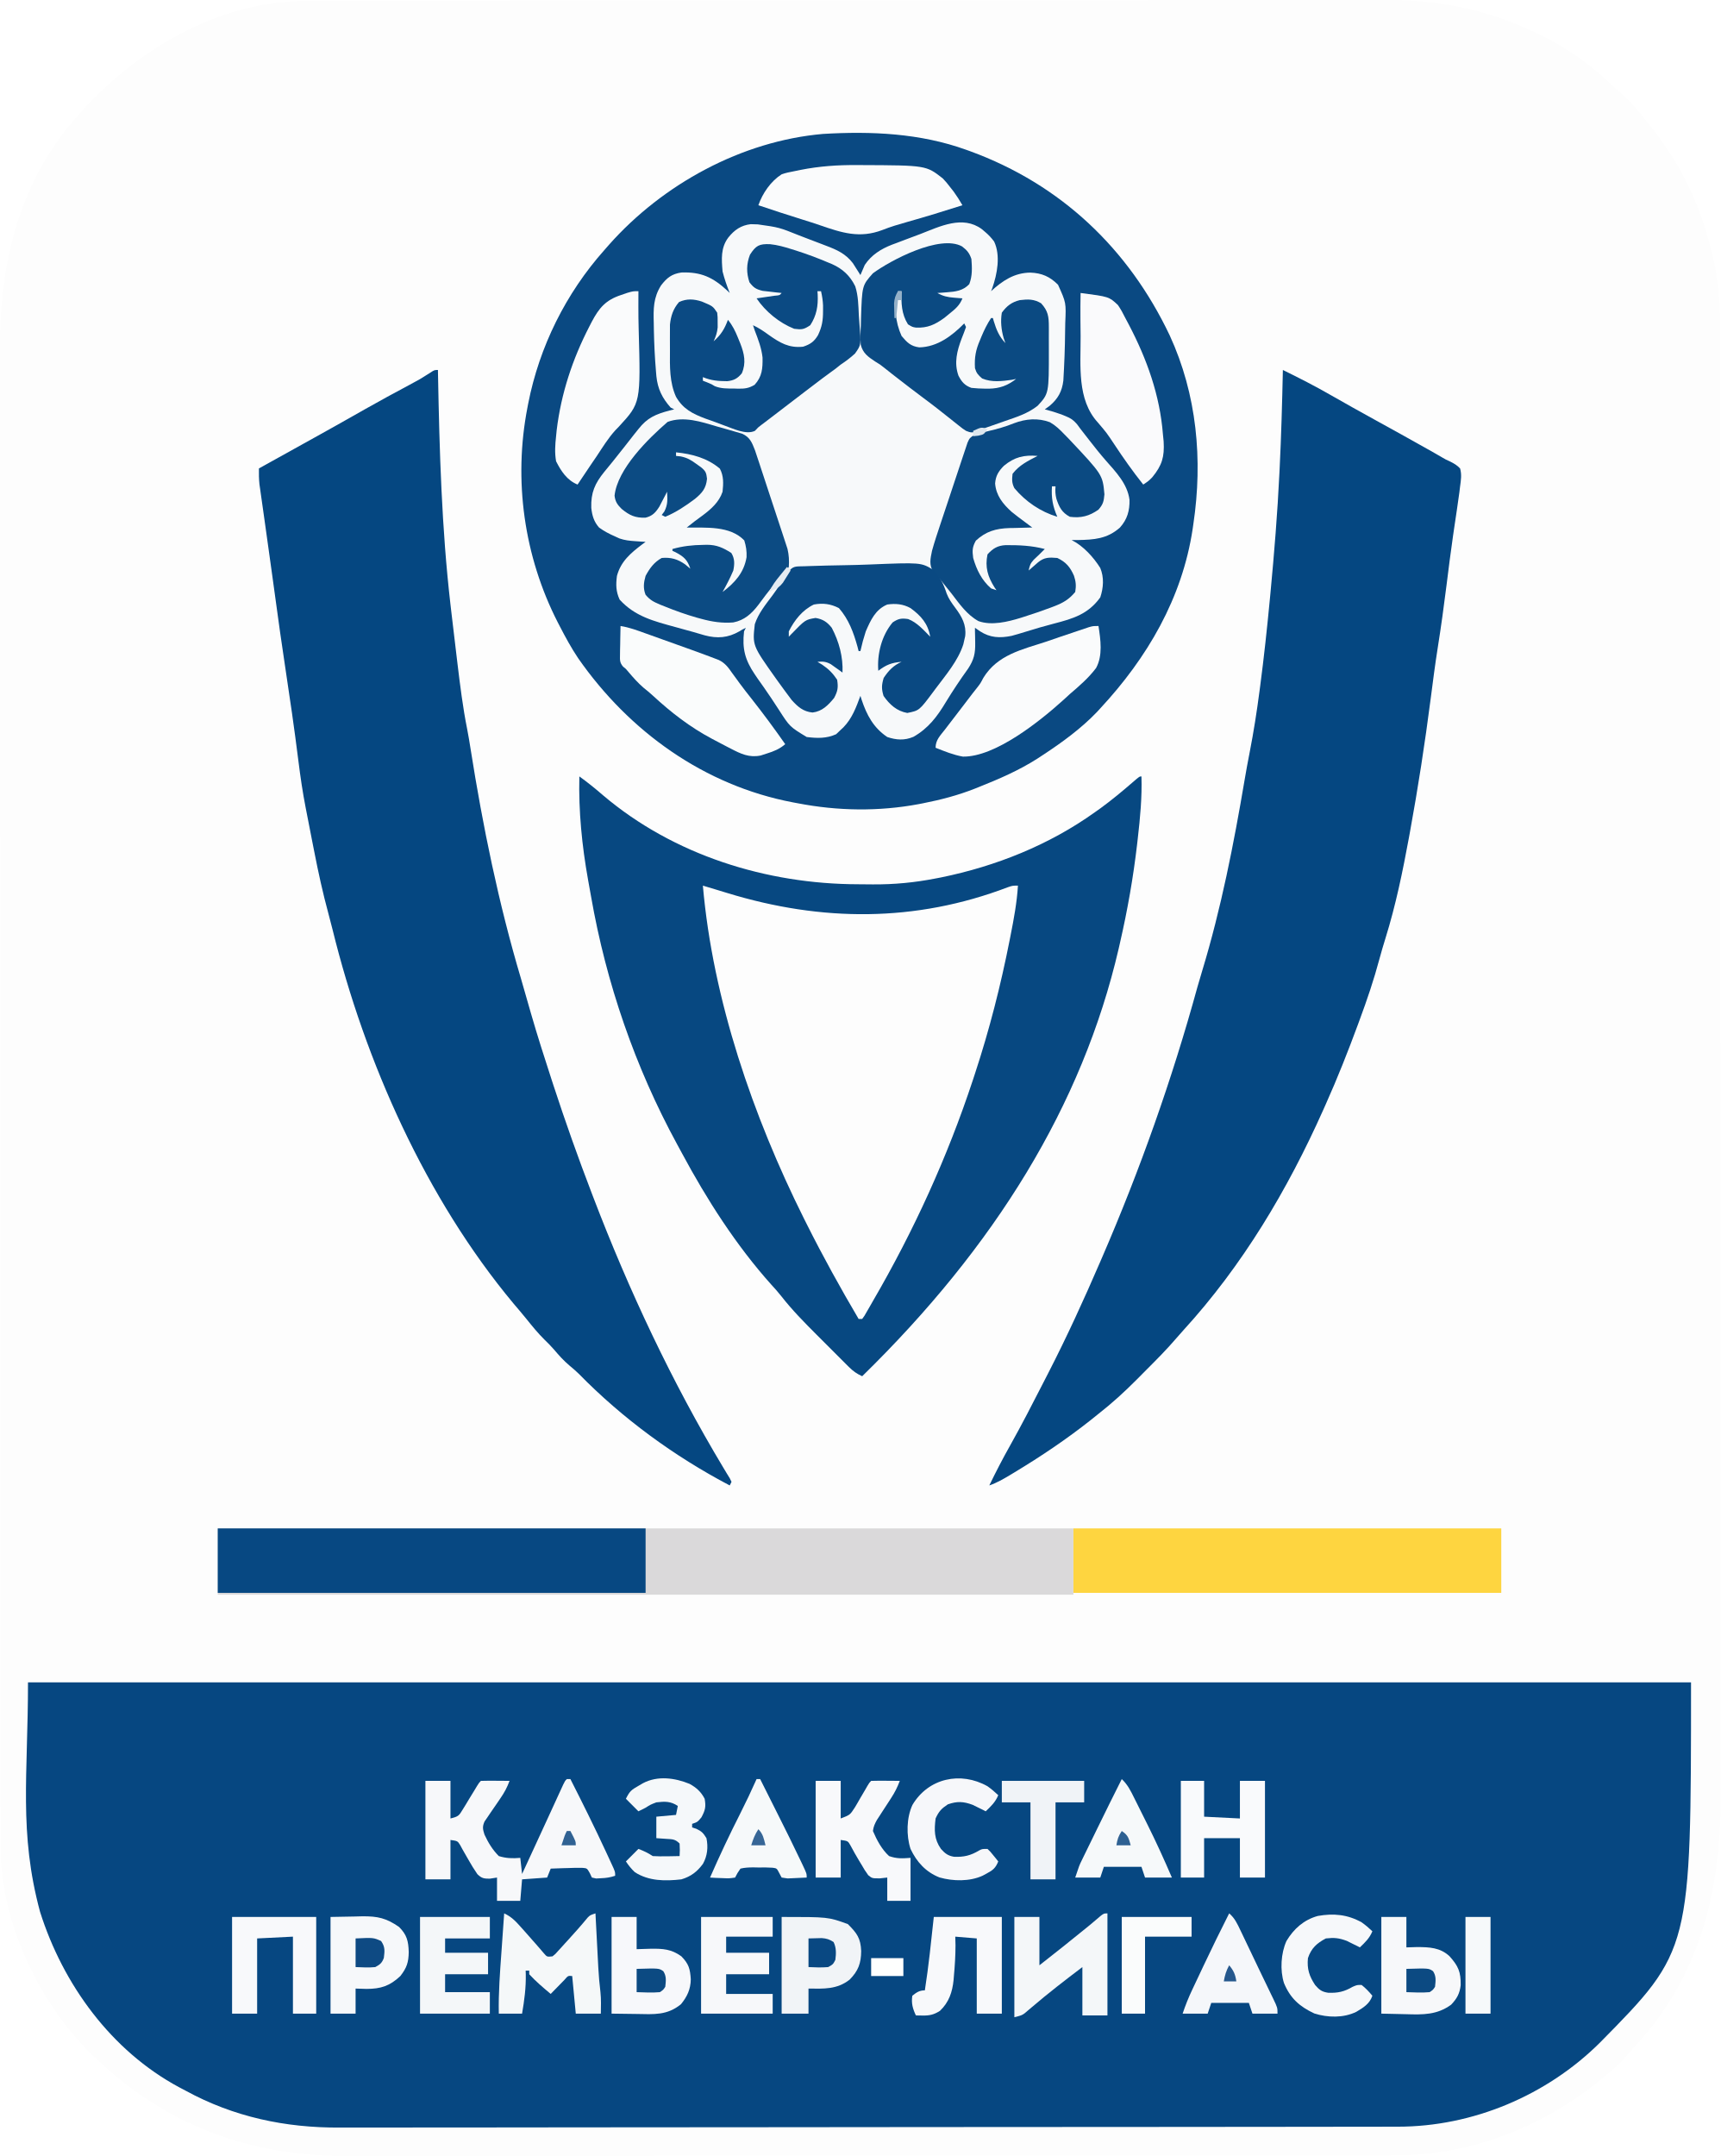
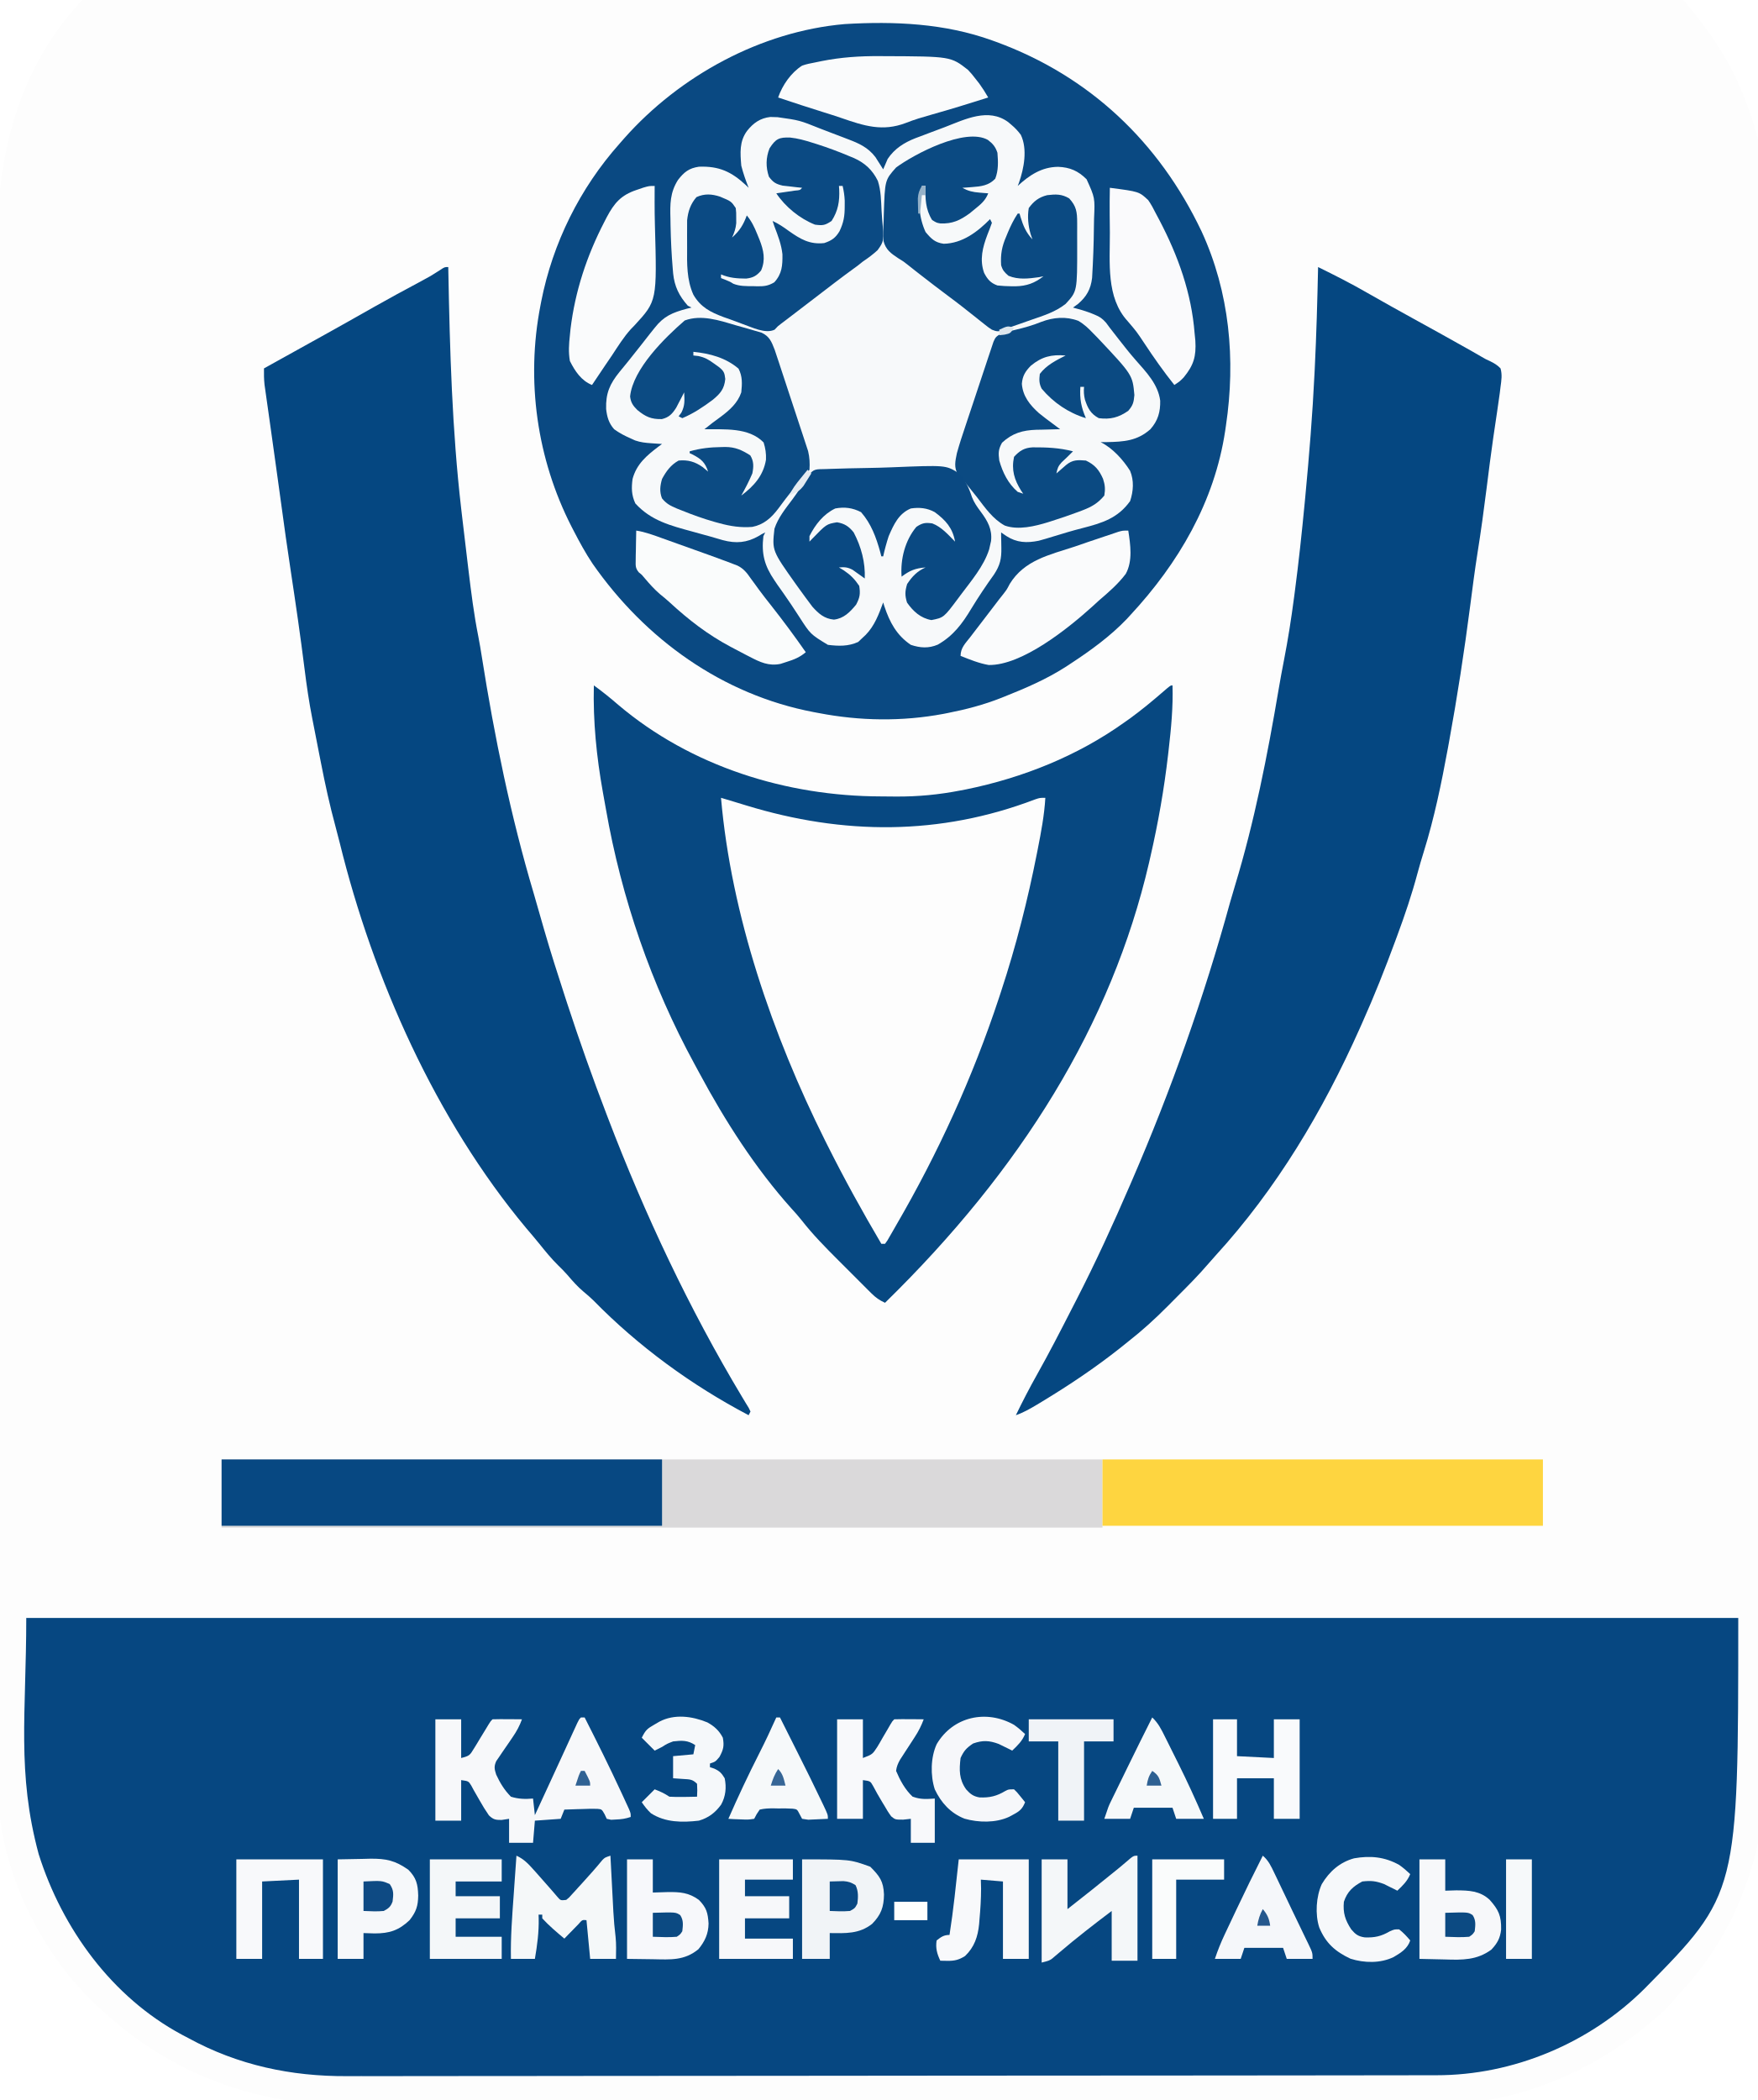
- <svg xmlns="http://www.w3.org/2000/svg" viewBox="-0.64 -0.63 961.16 1204.14">
+ <svg xmlns="http://www.w3.org/2000/svg" viewBox="0.753 61.106 953.669 1139.465">
  <path fill="#FDFDFD" d="m170.755-.137 3.266-.008c3.625-.008 7.25-.008 10.874-.009l7.859-.013q9.68-.016 19.361-.02 11.596-.01 23.194-.027c19.577-.027 39.155-.042 58.733-.056l15.917-.011a253691 253691 0 0 1 121.779-.07h2.874c30.723-.012 61.445-.043 92.168-.085a79654 79654 0 0 1 108.229-.077h2.665c14.12-.004 28.24-.025 42.36-.051q21.32-.04 42.641-.023 12.644.01 25.286-.03 8.475-.025 16.95 0 4.81.014 9.62-.013C803.953-.794 831.538 5.185 858 18l1.976.949c14.567 7.09 27.728 16.369 39.41 27.578 1.884 1.782 3.751 3.44 5.75 5.078C908.9 54.752 911.878 58.23 915 62l1.338 1.604C923.589 72.33 930.228 81.225 936 91l1.03 1.731c8.538 14.565 14.201 30.319 18.345 46.644l.723 2.84c3.13 13.015 4.202 25.782 4.16 39.135q.003 2.238.01 4.477c.01 4.073.006 8.147.001 12.22-.003 4.442.005 8.885.012 13.327q.014 11.665.011 23.33c-.003 11.565.006 23.13.016 34.696.02 21.86.025 43.72.026 65.58a157166 157166 0 0 0 .017 65.245l.001 3.664q.02 51.005.02 102.01v3.884l-.001 19.486v11.735q-.002 60.866.04 121.733a191430 191430 0 0 1 .046 151.424v3.63c0 19.257.013 38.512.03 57.768q.026 29.046.006 58.091-.012 17.24.016 34.479.018 11.535-.005 23.072c-.008 4.373-.01 8.745.007 13.118.178 51.147-11.917 99.31-47.562 137.58-1.744 1.88-3.384 3.807-5.012 5.789-3.308 3.863-7.023 7.075-10.937 10.312l-1.567 1.317c-32.383 27.147-73.571 43.883-116.15 43.817l-3.18.007q-5.274.009-10.548.006l-7.64.011q-9.398.014-18.794.016-11.26.006-22.52.02-27.218.03-54.436.04l-25.774.015a248598 248598 0 0 1-93.838.042h-2.776l-13.92.004h-2.79q-44.745.014-89.489.065a96215 96215 0 0 1-105.109.058h-2.59q-20.562.006-41.125.04-20.701.03-41.404.016-12.273-.01-24.545.022c-6.137.015-12.273.01-18.41-.005q-3.694-.003-7.387.014C139.637 1203.748 92.904 1186.684 54 1150l-2.375-2.21c-28.899-27.765-49.716-70.195-51.81-110.342-.074-3.902-.086-7.8-.075-11.703l-.012-4.519c-.01-4.122-.008-8.244-.004-12.366.003-4.491-.006-8.982-.014-13.474q-.017-11.799-.016-23.599c.001-11.698-.01-23.396-.022-35.095-.025-23.33-.034-46.66-.039-69.99v-3.66l-.001-3.667q-.006-20.132-.016-40.264-.032-60.826-.04-121.654v-3.93l-.002-27.629v-3.96q-.006-61.57-.061-123.141a157813 157813 0 0 1-.065-153.168v-3.674c-.002-19.477-.019-38.953-.042-58.43q-.034-29.385-.013-58.77.015-17.44-.023-34.878a5517 5517 0 0 1 .004-23.346c.01-4.423.011-8.846-.01-13.27C-.84 146.836 9.918 101.88 41 66l2.105-2.437c31.939-36.179 78.23-63.76 127.65-63.7" data-source="https://football-logos.cc" />
  <path fill="#064781" d="M15 939h929c0 149.595 0 149.595-50.875 201.188-29.692 29.52-71.128 47-113.044 46.949l-3.209.008c-3.542.008-7.085.008-10.627.009l-7.704.013q-9.471.016-18.943.02-11.35.01-22.7.027c-19.156.027-38.313.042-57.47.056l-15.577.011a243253 243253 0 0 1-119.206.07h-2.812q-45.098.02-90.195.085a76311 76311 0 0 1-105.947.077h-2.61c-13.817.004-27.634.025-41.451.051q-20.865.04-41.73.023a5997 5997 0 0 0-24.74.03c-6.184.02-12.368.012-18.552-.005q-3.723-.004-7.446.018c-30.483.174-59.337-5.957-86.162-20.63l-3.605-1.898c-37.922-20.363-64.86-57.474-77.645-97.915C9.777 1022.834 15 990.598 15 939" />
  <path fill="#F7F9FA" d="m539 83 2.348.843c50.593 18.532 88.382 54.326 111.406 102.79C668.002 219.67 671.34 256.23 666 292l-.408 2.843C659.772 333.447 640.252 366.757 614 395l-1.852 2.016C603.346 406.23 592.634 414.036 582 421c-1.06.696-2.12 1.392-3.21 2.11-10.364 6.602-21.394 11.358-32.79 15.89l-2.029.813c-9.425 3.726-19.046 6.24-28.971 8.187l-2.354.462c-22.378 4.195-45.323 3.857-67.646-.462l-2.708-.504c-49.54-9.424-91.425-39.558-119.966-80.518-3.859-5.757-7.149-11.825-10.326-17.978l-1.05-2.022C292.086 310.164 286.094 267.604 294 227l.422-2.218C300.664 192.98 315.445 163.201 337 139l2.57-2.934c30.041-33.844 74.088-57.95 119.574-61.896 26.963-1.604 54.232-.4 79.856 8.83" />
  <path fill="#074881" d="M323 433c4.602 3.33 8.965 6.832 13.25 10.563 39.522 33.478 91.328 49.569 142.48 49.677 2.736.01 5.472.041 8.207.072 11.967.072 23.322-1.018 35.063-3.312l3.066-.586c30.689-6.273 60.4-18.147 85.934-36.414l3.238-2.297c6.121-4.477 11.934-9.287 17.663-14.25 4-3.453 4-3.453 5.099-3.453.363 11.7-.722 23.081-2.062 34.688l-.331 2.903c-2.158 18.712-5.389 37.057-9.607 55.409l-.737 3.238C603.898 616.903 554.996 695.67 481 768c-3.005-1.35-5.104-2.852-7.432-5.174l-1.974-1.954-2.106-2.118-2.205-2.2q-2.312-2.31-4.617-4.627c-2.32-2.331-4.652-4.652-6.984-6.972-7.003-6.996-13.86-13.95-19.956-21.763-1.735-2.203-3.57-4.261-5.476-6.317-19.643-21.903-36.07-47.59-49.946-73.448a868 868 0 0 0-2.71-5.002c-23.436-43.007-39.63-90.096-48.052-138.321-.539-3.086-1.1-6.167-1.663-9.249-3.436-19.206-5.35-38.336-4.879-57.855" />
  <path fill="#0A4982" d="m539 83 2.348.843c50.593 18.532 88.382 54.326 111.406 102.79C668.002 219.67 671.34 256.23 666 292l-.408 2.843C659.772 333.447 640.252 366.757 614 395l-1.852 2.016C603.346 406.23 592.634 414.036 582 421c-1.06.696-2.12 1.392-3.21 2.11-10.364 6.602-21.394 11.358-32.79 15.89l-2.029.813c-9.425 3.726-19.046 6.24-28.971 8.187l-2.354.462c-22.378 4.195-45.323 3.857-67.646-.462l-2.708-.504c-49.54-9.424-91.425-39.558-119.966-80.518-3.859-5.757-7.149-11.825-10.326-17.978l-1.05-2.022C292.086 310.164 286.094 267.604 294 227l.422-2.218C300.664 192.98 315.445 163.201 337 139l2.57-2.934c30.041-33.844 74.088-57.95 119.574-61.896 26.963-1.604 54.232-.4 79.856 8.83m-25.535 47.08a605 605 0 0 1-8.168 3.06q-2.625.994-5.25 1.993l-2.437.9c-6.189 2.427-11.424 5.69-15.169 11.303l-.878 2.039L480 153l-1.137-1.828-1.55-2.422-1.512-2.39c-4.057-5.316-8.99-7.5-15.059-9.778l-2.378-.917c-2.493-.96-4.991-1.906-7.489-2.852q-2.53-.97-5.059-1.944c-11.234-4.505-11.234-4.505-23.128-6.181l-3.926-.114c-5.458.618-9.18 3.231-12.574 7.489-4.286 5.755-3.769 12.016-3.188 18.937 1.048 4.127 2.407 8.054 4 12l-1.434-1.39c-7.903-7.334-14.596-10.456-25.543-10.048-5.418.785-8.118 2.959-11.394 7.222-4.314 6.853-4.29 13.033-4.067 20.966l.06 3.854c.163 7.793.521 15.567 1.19 23.333l.212 2.54c.738 7.094 3.214 12.146 7.976 17.523l2 1-2.598.629c-7.776 2.095-12.46 4.035-17.402 10.371l-2.441 3.04a545 545 0 0 0-5.57 7.116 381 381 0 0 1-6.259 7.875l-1.634 2.01a734 734 0 0 1-3.124 3.809c-5.309 6.541-7.583 11.65-7.308 20.177.492 4.358 1.424 7.636 4.336 10.973 2.843 2.074 5.779 3.598 9 5l2.39 1.094c3.024 1.05 5.733 1.32 8.923 1.531l3.238.227L360 302l-1.828 1.355c-6.457 4.885-11.99 9.513-14.172 17.645-.646 4.902-.588 8.726 1.5 13.25 8.573 9.43 19.127 12.042 31.063 15.313l6.566 1.816 3.098.85c2.257.627 4.5 1.286 6.742 1.962 7.138 1.905 13.014 1.454 19.437-2.218L414 351l2-1-1 2c-1.126 9.682.583 16.012 6 24l1.605 2.379a321 321 0 0 0 3.403 4.808c2.891 4.083 5.623 8.269 8.352 12.46 6.161 9.599 6.161 9.599 15.64 15.353 5.831.713 11.035.893 16.438-1.562.845-.805 1.69-1.61 2.562-2.438l1.508-1.402c4.874-5.009 7.093-11.133 9.492-17.598l.664 2.125c2.888 8.642 6.618 15.66 14.336 20.875 5.067 1.69 9.596 2.01 14.602-.094 8.398-4.77 13.325-11.372 18.21-19.531 3.895-6.385 8.01-12.533 12.375-18.605 3.255-4.973 4.06-8.513 3.938-14.457l-.055-3.45L544 352v-2l2.813 1.938c5.66 3.663 11.073 3.891 17.597 2.576 2.53-.677 5.027-1.422 7.528-2.202l5.539-1.664 2.79-.844a238 238 0 0 1 7.819-2.14c10.784-2.78 19.216-5.328 25.914-14.664 1.787-5.361 2.195-11.15-.023-16.441-3.82-6.067-9.497-12.319-15.977-15.559l3.367-.008c9.12-.175 16.503-.628 23.633-6.992 4.115-4.601 5.451-9.43 5.324-15.488-1.155-8.947-7.618-15.543-13.336-22.059-3.107-3.55-6.028-7.23-8.926-10.953l-1.357-1.743-1.295-1.663L603 239l-2.047-2.77c-2.028-2.316-3.443-3.27-6.265-4.417l-2.36-.965c-3.08-1.122-6.152-2.037-9.328-2.848l2.75-2c4.635-3.967 6.89-7.988 7.62-14.102.545-9.18.907-18.348.98-27.544q.025-2.31.082-4.62c.5-11.295.5-11.295-4.046-21.346-4.559-4.566-9.102-6.526-15.448-6.763-8.9.082-15.563 4.504-21.938 10.375l.656-1.66c2.768-7.88 4.747-18.29 1.035-26.09-1.586-2.11-3.102-3.754-5.129-5.437-.576-.49-1.152-.978-1.746-1.481-10.753-7.886-23.336-1.51-34.351 2.747" />
  <path fill="#054781" d="m244 206 .044 2.536c.807 42.8 2.036 85.918 6.956 128.464l.365 3.159c1.02 8.804 2.07 17.604 3.135 26.404.15 1.241.3 2.483.453 3.763 1.466 12.098 2.957 24.138 5.345 36.092.738 3.767 1.36 7.54 1.956 11.332 6.798 43.12 15.653 86.271 28.119 128.132.923 3.115 1.805 6.242 2.69 9.368q.966 3.375 1.937 6.75l1.021 3.563c3.554 12.29 7.449 24.463 11.416 36.625l1.054 3.231A1270 1270 0 0 0 330 666l.759 1.985c19.861 51.972 44 103.34 72.651 151.054l1.965 3.274 1.648 2.675L408 827l-1 2c-30.999-16.282-59.825-37.343-84.355-62.39-1.65-1.615-3.365-3.08-5.145-4.548-3.278-2.75-5.992-5.813-8.758-9.07-1.633-1.867-3.331-3.585-5.117-5.304-3.731-3.674-6.977-7.68-10.254-11.758-2.326-2.875-4.719-5.681-7.121-8.492-48.929-58.654-82.96-135.065-101.117-208.904q-1.092-4.422-2.29-8.817c-3.145-11.553-5.683-23.154-7.968-34.904l-1.012-5.116q-1.223-6.195-2.417-12.395-.631-3.252-1.276-6.501c-1.726-8.822-3.025-17.648-4.133-26.563-2.23-17.882-4.837-35.703-7.538-53.52a2207 2207 0 0 1-5.155-36.17 2903 2903 0 0 0-1.887-13.687l-.592-4.253-.942-6.78c-.939-6.77-1.88-13.538-2.84-20.304l-.859-6.086q-.522-3.715-1.056-7.428l-.469-3.346-.411-2.892c-.306-2.943-.337-5.816-.288-8.772l9.714-5.397q7.34-4.08 14.684-8.15l6.79-3.766 1.744-.967a2986 2986 0 0 0 26.537-14.926c8.15-4.615 16.378-9.075 24.641-13.482 5.851-3.13 5.851-3.13 11.449-6.683C242 206 242 206 244 206M716 206c9.03 4.448 17.966 8.965 26.688 14 8.28 4.73 16.6 9.387 24.957 13.98 9.748 5.358 19.48 10.743 29.168 16.208l2.78 1.564a363 363 0 0 1 5.058 2.914c2.326 1.363 2.326 1.363 4.757 2.454 2.23 1.119 3.876 2.068 5.592 3.88.977 3.41.479 6.523 0 10l-.42 3.458a474 474 0 0 1-1.43 10.024c-.59 3.86-1.155 7.725-1.72 11.588l-.36 2.448c-1.334 9.166-2.481 18.354-3.633 27.545-1.471 11.703-3.057 23.37-4.92 35.019-1.499 9.492-2.727 19.013-3.955 28.543-3.214 24.892-7.046 49.684-11.562 74.375l-.578 3.162c-3.494 18.978-7.363 37.774-13.103 56.214-1.192 3.83-2.339 7.664-3.37 11.54-3.096 11.602-6.9 22.83-11.074 34.084l-.997 2.705C752.358 586.669 746.521 601.439 740 616l-1.423 3.2c-19.99 44.756-45.052 86.914-78.241 123.218a177 177 0 0 0-3.701 4.19c-5.388 6.318-11.227 12.17-17.094 18.037-1.779 1.78-3.549 3.568-5.318 5.357C627.47 776.788 620.554 783.098 613 789l-4.379 3.52c-13.539 10.712-27.663 20.18-42.433 29.105l-2.553 1.543c-3.791 2.26-7.442 4.386-11.635 5.832 3.65-7.52 7.458-14.906 11.563-22.187 6.464-11.515 12.502-23.248 18.511-35.004q1.377-2.689 2.76-5.373c10.52-20.468 20.05-41.308 29.166-62.436l.952-2.198c21.224-49.023 39.157-99.593 53.298-151.113a400 400 0 0 1 2.711-9.209c10.54-34.72 17.61-70.724 23.652-106.468a607 607 0 0 1 2.85-15.54c2.209-11.303 3.976-22.618 5.475-34.034l.377-2.842c2.145-16.229 3.88-32.489 5.435-48.783l.305-3.197c2.11-22.277 3.932-44.576 5.008-66.928l.123-2.493c.907-18.39 1.414-36.788 1.814-55.195" />
  <path fill="#FDFDFD" d="m392 494 1.59.48q2.57.774 5.14 1.54 3.478 1.043 6.946 2.117c52.55 16.091 105.055 16.44 156.707-3.254C565 494 565 494 568 494c-.567 9.444-2.291 18.615-4.125 27.875l-.47 2.387C558.4 549.636 552.09 574.42 544 599l-1.2 3.657C528.584 645.677 509.783 686.852 487 726l-1.65 2.893-1.612 2.779-1.448 2.518L481 736h-2c-10.251-17.384-19.954-34.952-29-53l-1.598-3.183C420.032 622.927 397.51 557.652 392 494" />
  <path fill="#DAD9DA" d="M121 853h478v37H121z" />
  <path fill="#FED540" d="M599 853h239v36H599z" />
  <path fill="#074882" d="M121 853h239v36H121z" />
  <path fill="#0C4B83" d="M399.91 237.57c2.108.623 4.225 1.208 6.344 1.791q2.03.588 4.058 1.182c1.214.35 2.427.702 3.676 1.063 4.338 2.007 5.432 4.908 7.132 9.264l1.057 3.186 1.212 3.631 1.279 3.899 1.332 4.031q1.391 4.217 2.771 8.438a2133 2133 0 0 0 3.561 10.769q1.38 4.159 2.741 8.323a824 824 0 0 0 1.315 3.969 716 716 0 0 1 1.824 5.57l1.049 3.19c.83 3.51.985 6.528.739 10.124-1.8 2.816-1.8 2.816-4.313 5.563q-1.38 1.545-2.753 3.097l-1.458 1.63c-3.031 3.512-5.784 7.262-8.544 10.99-3.714 4.857-7.761 8.509-13.932 9.72-6.233.511-11.878-.354-17.875-2l-2.44-.66c-6.204-1.76-12.213-3.91-18.185-6.34l-2.445-.969c-3.508-1.494-5.653-2.536-8.09-5.535-1.414-3.657-1.027-6.819.035-10.496 2.293-4.258 4.74-7.633 9-10 5.063-.477 8.937.634 13.062 3.563L385 317c-1.619-4.99-3.7-6.786-8.25-9.187L375 307v-1c5.748-1.642 11.217-2.241 17.187-2.312l2.051-.053c5.498.005 9.082 1.668 13.637 4.553 1.997 3.217 1.853 6.239 1.125 9.812-1.75 4.145-3.803 8.076-6 12 6.823-5.113 11.976-10.79 13.406-19.465.136-3.394-.272-6.104-1.281-9.347-8.109-8.348-21.347-7.006-32.125-7.188 2.922-2.365 5.872-4.637 8.937-6.812 4.747-3.542 9.159-7.475 11.063-13.188.483-4.67.701-8.656-1.5-12.875-7.027-5.973-15.499-8.194-24.5-9.125v2l2.668.285c3.645.782 5.652 1.969 8.644 4.153l2.614 1.87c2.637 2.151 3.003 3.064 3.386 6.442-.52 5.405-2.704 7.918-6.746 11.266-5.258 3.938-10.495 7.445-16.566 9.984l-2-1 1.5-2c1.983-3.966 1.724-6.603 1.5-11l-1.172 2.3-1.578 3.013-1.547 2.988c-2.11 3.343-3.887 5.259-7.781 6.203-5.757.155-8.855-1.268-13.293-4.899-2.383-2.349-3.561-4.038-3.961-7.386 1.539-14.918 18.874-31.904 29.644-41.219 8.994-3.347 18.798-.046 27.598 2.57" />
  <path fill="#0B4A82" d="M585.875 235.188c3.335 1.934 5.454 4.044 8.125 6.812l2.324 2.367c18.996 20.158 18.996 20.158 19.989 31.07-.347 3.955-.726 5.571-3.313 8.563-5.174 3.64-9.75 4.82-16 4-4.47-2.384-5.969-5.402-7.508-10.027-.593-2.38-.72-4.533-.492-6.973h-2c-.404 6.459.408 11.061 3 17-9.423-2.837-17.67-8.456-24-16-1.444-2.889-1.377-4.796-1-8 3.646-4.822 8.72-7.297 14-10-7.642-.637-12.869.6-18.832 5.508-3.002 3.023-4.588 5.573-4.918 9.867.528 6.754 4.34 11.453 9.234 15.863A188 188 0 0 0 572 291q2.001 1.499 4 3l-1.8.028a754 754 0 0 0-8.2.222l-2.832.043c-7.536.263-13.071 1.843-18.668 7.02-2.026 3.63-2.042 5.552-1.5 9.687 1.893 6.604 4.757 12.428 10 17l3 1-1.094-1.582c-3.774-5.986-5.382-11.35-3.906-18.418 3.03-3.348 5.627-4.926 10.125-5.168 7.51-.038 14.567.242 21.875 2.168-2.036 2.036-4.062 4.057-6.187 6-1.922 2.12-2.25 3.272-2.813 6l1.46-1.277 1.915-1.66 1.898-1.653c3.517-2.872 6.244-2.784 10.727-2.41 4.877 2.295 7.183 5.106 9.3 9.914 1.1 3.279 1.279 5.677.7 9.086-3.483 4.16-6.78 6.081-11.812 8l-1.958.749c-4.863 1.826-9.781 3.485-14.73 5.063l-1.956.627c-7.153 2.199-16.251 4.46-23.58 1.83-6.463-3.56-10.553-9.518-14.964-15.269a1735 1735 0 0 0-4.312-5.375Q524.842 323.313 523 321l-2.293-2.227c-2.47-4.012-1.598-7.344-.707-11.773 1.359-4.92 2.96-9.753 4.586-14.59l1.387-4.184q1.446-4.359 2.91-8.712c1.25-3.72 2.481-7.446 3.708-11.174q1.424-4.31 2.867-8.613.688-2.06 1.366-4.123a747 747 0 0 1 1.924-5.737l1.1-3.295C541 244 541 244 544 242c2.498-.682 4.977-1.3 7.5-1.875 4.938-1.16 9.603-2.453 14.313-4.375 6.543-2.49 13.41-3.067 20.062-.562" />
  <path fill="#0A4982" d="m448.916 315.617 2.193-.083c6.708-.241 13.419-.384 20.13-.497 4.509-.077 9.01-.187 13.515-.374 29.073-1.183 29.073-1.183 35.907 2.944 3.88 3.826 5.841 8.094 7.51 13.217 1.147 3.01 2.873 5.396 4.789 7.965 3.693 4.958 6.304 9.522 5.575 15.879L538 357l-.504 2.238c-2.958 9.215-9.774 17.103-15.496 24.762l-1.255 1.694c-7.854 10.528-7.854 10.528-14.557 11.868-5.876-1.036-9.885-4.706-13.25-9.5-1.21-3.953-1.124-6.087.062-10.062 2.715-4.113 5.469-6.985 10-9-5.625.45-8.615 1.684-13 5-.739-9.417 1.865-19.677 8-27 3.231-2.154 4.854-2.43 8.66-1.89 4.993 1.9 8.648 6.145 12.34 9.89-1.259-7.379-5.134-11.69-11-16-4.14-2.288-8.352-2.688-13-2-6.618 2.78-9.26 8.71-12 15a112 112 0 0 0-3 11h-1l-.629-2.457c-2.198-7.9-4.893-15.29-10.371-21.543-4.576-2.368-8.948-2.938-14-2-6.415 3.068-10.85 8.737-14 15v3l1.355-1.426c7.867-8.101 7.867-8.101 13.583-9.074 4.117.672 6.522 2.293 9.062 5.5 4.082 7.778 6.366 16.226 6 25l-1.793-1.313-2.394-1.687-2.356-1.688c-2.74-1.463-4.398-1.573-7.457-1.312l2.688 1.625c3.572 2.418 5.904 4.762 8.312 8.375.691 4.301.352 6.335-1.687 10.187-3.344 4.067-6.69 7.515-12.063 8.125-5.184-.498-8.258-3.203-11.672-7.019-2.557-3.41-5.1-6.825-7.578-10.293l-1.38-1.925C419.683 359.852 419.683 359.852 421 348c1.985-6.043 6.072-11.002 9.832-16.04 3.013-4.115 5.801-8.36 8.602-12.624 2.792-4.165 4.423-3.53 9.482-3.72" />
  <path fill="#0B4A83" d="M429.516 135.742c4.135.43 7.967 1.508 11.922 2.758l2.596.807a208 208 0 0 1 17.841 6.63l2.213.907c6 2.677 10.116 6.495 13.028 12.43 1.705 5.256 1.74 10.796 2.011 16.28q.123 2.187.31 4.37c1.028 12.026 1.028 12.026-2.49 16.948-2.534 2.304-5.094 4.239-7.947 6.128l-3.004 2.39-2.558 1.86-3.055 2.25-1.636 1.203c-3.34 2.479-6.634 5.017-9.934 7.547l-2.154 1.649-4.396 3.368q-5.786 4.43-11.575 8.858l-2.156 1.65q-1.95 1.492-3.917 2.96c-1.74 1.303-1.74 1.303-3.533 3.257-5.045 2.442-12.41-1.389-17.402-3.094q-3.407-1.251-6.805-2.523l-3.457-1.215c-7.168-2.689-12.504-5.383-16.418-12.16-3.644-8.08-3.467-16.85-3.391-25.544.016-2.217 0-4.431-.02-6.647q.004-2.147.013-4.293l.01-3.867c.515-4.847 1.812-8.839 5.076-12.586 4.353-2.001 8.324-1.71 12.761-.266 6.125 2.564 6.125 2.564 8.551 6.203.266 2.523.266 2.523.25 5.375l.016 2.836c-.28 2.932-1.045 5.123-2.266 7.789 4.198-3.744 6.078-6.84 8-12 2.592 3.145 4.102 6.292 5.625 10.063l1.29 3.16c2.242 5.735 3.341 10.888.835 16.652-2.37 2.877-4.4 3.974-8.117 4.39-4.94-.03-9.003-.316-13.633-2.265v2l2.25.875C397 214 397 214 398.645 215.047c3.53 1.428 7.043 1.322 10.793 1.328l2.275.074c3.805.02 5.851-.193 9.197-2.16 4.243-4.648 4.513-9.169 4.422-15.23-.575-5.3-2.43-10.109-4.332-15.059l-1-3c3.223 1.49 5.95 3.342 8.813 5.438 6.24 4.392 11.255 7.427 19.187 6.562 4.058-1.353 6.156-2.823 8.313-6.437 2.26-4.774 2.825-8.223 2.812-13.5l.008-3.09c-.124-2.769-.508-5.278-1.133-7.973h-2l.14 1.871c.276 6.458-.592 11.622-4.14 17.129-3.613 2.409-4.728 2.554-9 2-8.233-3.25-16.11-9.664-21-17 1.39-.2 1.39-.2 2.809-.402l3.629-.536 3.62-.527c2.822-.225 2.822-.225 3.942-1.535l-2.922-.297-3.828-.453-3.797-.422c-3.79-.909-5.119-1.768-7.453-4.828-1.753-5.26-1.697-10.207.313-15.375 3.328-5.178 5.146-6.098 11.203-5.883" />
  <path fill="#0B4A82" d="M536.832 137.027c2.725 2.1 4.076 3.696 5.168 6.973.394 4.895.602 9.448-1.187 14.063-3.478 3.717-7.72 4.207-12.625 4.562l-2.958.227L523 163c3.12 1.793 5.677 2.343 9.25 2.625l2.703.227L537 166c-1.542 3.937-3.998 5.937-7.25 8.563l-2.828 2.316c-5.262 3.82-9.394 5.733-15.871 5.46C509 182 509 182 506.563 180.5c-3.648-5.836-3.801-11.834-3.563-18.5h-2c-2.37 8.218-1.548 17.248 2 25 3.063 3.66 5.115 5.754 9.875 6.375 10.11-.21 18.347-6.477 25.125-13.375l1 2a137 137 0 0 1-2.437 6.438c-2.605 6.887-4.343 13.557-1.793 20.726 1.83 3.544 3.52 5.498 7.23 6.836 2.618.272 5.069.428 7.688.438l2.152.011c6.018-.132 10.365-1.72 15.16-5.449l-2.375.5c-5.684.784-11.24 1.494-16.625-.75-2.231-1.952-3.155-2.908-4-5.75-.359-6.006.425-10.206 2.813-15.687l.79-1.932c1.525-3.649 3.2-7.09 5.397-10.381h1l.516 1.793C556 183.637 557.469 187.225 561 191l-1-2.875c-1.304-4.683-1.8-9.307-1-14.125 2.74-3.758 5.489-5.872 10-7 4.613-.547 7.878-.668 11.938 1.75 3.923 4.28 4.317 7.395 4.328 13.184l.005 2.041q.003 2.142-.01 4.285c-.01 2.14 0 4.278.012 6.418.027 24.497.027 24.497-6.273 31.322-5.552 4.392-11.929 6.334-18.562 8.625q-3.347 1.174-6.692 2.352l-2.979 1.033c-2.771.948-2.771.948-5.376 2.179-2.734.927-3.753.907-6.391-.189-1.916-1.256-1.916-1.256-3.906-2.844l-2.235-1.763-2.359-1.893-4.906-3.875-2.403-1.902A366 366 0 0 0 515 221.5c-5.09-3.793-10.114-7.666-15.125-11.562l-2.207-1.715a334 334 0 0 1-4.352-3.45c-2.334-1.844-2.334-1.844-5.07-3.497-4.04-2.697-6.794-4.565-8.069-9.389-.236-3.659-.15-7.166.073-10.824l.086-3.71c.598-18.529.598-18.529 6.664-25.353 9.726-7.184 37.468-21.906 49.832-14.973" />
  <path fill="#F7F8FA" d="M316 993h2c6.811 13.407 13.495 26.854 19.813 40.5l1.579 3.396 1.44 3.135 1.273 2.768C343 1045 343 1045 343 1047c-2.865.955-5.005 1.26-8 1.375l-2.625.148L330 1048l-1.176-2.504c-1.529-2.685-1.529-2.685-3.927-2.907-2.71-.082-5.377-.024-8.084.099l-2.85.068q-3.483.089-6.963.244l-2 5-14 1-1 12h-13v-13l-4.062.625c-3.276 0-4.495-.198-6.883-2.5-1.84-2.641-3.476-5.32-5.055-8.125a1049 1049 0 0 0-3.187-5.562l-1.356-2.504c-1.48-2.385-1.48-2.385-5.457-2.934v22h-14v-55h14v21c4.516-1.129 4.711-1.474 6.98-5.219l1.588-2.574 1.62-2.707 3.23-5.281 1.43-2.377C267 995 267 995 268 994c2.697-.073 5.367-.092 8.063-.062l2.298.013q2.82.02 5.639.049c-1.314 3.59-2.899 6.549-5.074 9.688l-1.772 2.617a741 741 0 0 1-3.718 5.39l-1.76 2.617-1.628 2.364c-1.32 2.926-1 4.303-.048 7.324 2.101 4.536 4.47 8.442 8 12 4.094 1.28 7.746 1.369 12 1l1 9 .911-1.974 1.292-2.8 1.456-3.154 3.207-6.947a7345 7345 0 0 0 7.72-16.76l2.5-5.444q1.587-3.45 3.167-6.905l1.446-3.145 1.276-2.783C315 994 315 994 316 993" />
  <path fill="#FAFBFC" d="M613 349c1.172 7.65 2.49 16.452-1.36 23.486-4.19 5.54-9.374 10.026-14.64 14.514a629 629 0 0 0-3.43 3.145c-13.135 11.888-38.21 32.094-56.32 31.793-5.29-.917-10.277-2.973-15.25-4.938 0-4.374 2.608-6.804 5.188-10.125l1.628-2.132a1379 1379 0 0 1 3.434-4.473q2.555-3.316 5.09-6.649c5.953-7.811 5.953-7.811 7.915-10.253 1.853-2.405 1.853-2.405 3.422-5.418 7.921-12.924 21.513-15.756 35.26-20.262q3.726-1.28 7.448-2.569a1127 1127 0 0 1 16.31-5.485C610 349 610 349 613 349M478.063 91.563l2.413.006c36.214.15 36.214.15 45.524 7.431 2.133 2.305 2.133 2.305 4.125 4.875l2.008 2.555c1.78 2.452 3.353 4.947 4.867 7.57-10.29 3.284-20.613 6.46-31.012 9.382-4.634 1.306-9.175 2.634-13.648 4.423-12.746 4.858-22.6 1.618-35.174-2.72a326 326 0 0 0-9.338-3.022c-8.312-2.579-16.576-5.297-24.828-8.063 2.327-6.702 6.949-13.416 12.996-17.273 2.322-.842 4.576-1.259 7.004-1.727l3.572-.739c10.56-2.09 20.74-2.782 31.49-2.698" />
  <path fill="#FAFAFC" d="M603 163c15.855 2.064 15.855 2.064 20.824 6.703 1.638 2.35 2.903 4.73 4.176 7.297q.959 1.81 1.922 3.617C640.054 199.95 647.307 220.146 649 242l.395 3.945c.51 8.578-.882 13.315-6.352 19.98C641 268 641 268 638 270c-5.798-7.256-11.093-14.779-16.208-22.53-4.21-6.342-4.21-6.342-9.14-12.122-11.774-12.847-9.578-31.756-9.642-48.151-.014-3.186-.06-6.37-.1-9.556-.041-4.883-.009-9.759.09-14.641" />
  <path fill="#FAFBFC" d="m356 162-.013 2.735-.01 3.906-.006 2.156a432 432 0 0 0 .16 12.326c1.147 41.271 1.147 41.271-11.068 54.533l-2.012 2.074c-3.911 4.329-6.97 9.286-10.176 14.145a2346 2346 0 0 1-3.695 5.43Q325.562 264.634 322 270c-5.894-2.39-9.206-7.486-12-13-.837-4.782-.533-9.192 0-14l.336-3.406c2.493-20.509 8.826-39.652 18.289-57.969l1.38-2.685c4.066-7.624 7.688-11.933 16.12-14.752l3.695-1.27C353 162 353 162 356 162" />
  <path fill="#FAFCFC" d="M346 349c4.99.775 9.593 2.534 14.324 4.238l2.732.976q2.859 1.023 5.716 2.05a4050 4050 0 0 0 8.664 3.101l5.576 1.998 2.58.922q3.71 1.339 7.408 2.715l2.744 1.017 2.7 1.034 2.437.926c3.424 1.653 5.26 4.068 7.369 7.148q1.38 1.88 2.762 3.758l1.45 2.016c2.192 2.994 4.494 5.896 6.792 8.808A538 538 0 0 1 438 415c-3.235 2.746-6.34 3.99-10.375 5.25l-3.336 1.078c-6.456 1.319-11.13-.948-16.789-3.89l-2.115-1.085A676 676 0 0 1 399 413l-1.896-.999c-12.3-6.538-22.746-14.622-32.963-24.048a97 97 0 0 0-5.329-4.515c-3.05-2.644-5.596-5.495-8.199-8.57-1.52-1.865-1.52-1.865-3.196-3.18-1.907-2.271-1.763-3.638-1.71-6.575l.03-2.842.075-2.959.042-2.994q.053-3.66.146-7.318" />
  <path fill="#F8F9FB" d="M455 994h14v21c5.186-1.98 5.186-1.98 7.86-6.098l1.44-2.427 1.45-2.538q1.46-2.486 2.922-4.972l1.284-2.23C485 995 485 995 486 994c2.697-.073 5.367-.092 8.063-.062l2.298.013q2.82.02 5.639.049c-1.283 3.447-2.776 6.426-4.785 9.504l-1.608 2.494-3.351 5.14-1.604 2.49-1.469 2.253c-1.182 2.118-1.881 3.715-2.183 6.119 2.153 5.079 4.905 10.214 9 14 4.43 1.538 7.223 1.33 12 1v24h-13v-13l-4.164.45c-4.288-.005-4.288-.005-6.468-1.776-1.41-1.89-2.59-3.804-3.743-5.861l-1.246-2.042a163 163 0 0 1-4.918-8.697c-1.446-2.533-1.446-2.533-5.461-3.074v21h-14z" />
  <path fill="#F4F7F9" d="M618 1068v57h-14v-27c-9.684 7.324-19.24 14.696-28.465 22.592l-2.023 1.705-1.767 1.51C570 1125 570 1125 566 1126v-56h14v27a1641 1641 0 0 0 26.406-21.055l1.832-1.49q1.763-1.455 3.492-2.948c4.072-3.507 4.072-3.507 6.27-3.507" />
  <path fill="#F5F8F9" d="M281 1068c3.92 1.797 6.366 4.306 9.188 7.5l1.447 1.603a542 542 0 0 1 6.978 7.913l2.387 2.734 2.125 2.484c1.81 2.109 1.81 2.109 4.875 1.766 1.599-1.26 1.599-1.26 3.11-3l1.777-1.93 1.863-2.07 1.904-2.075c3.766-4.12 7.473-8.288 11.014-12.605C329 1069 329 1069 332 1068l.168 3.254q.313 6.03.632 12.06l.27 5.199q.195 3.758.395 7.514l.117 2.312c.248 4.593.657 9.141 1.209 13.708.427 3.984.265 7.953.209 11.953h-14l-2-21c-2.294-.225-2.294-.225-4.383 2.188l-2.742 2.812-2.758 2.813L307 1113c-4.174-3.5-8.315-6.98-12-11v-2h-2l.07 1.95c.151 7.56-.788 14.598-2.07 22.05h-13c-.238-11.632.67-23.154 1.5-34.75l.434-6.195q.526-7.528 1.066-15.055" />
  <path fill="#F1F4F7" d="M436 1070c26 0 26 0 37 4 5.06 5.06 7.16 7.879 7.438 15.063-.06 6.827-1.642 11.068-6.438 15.937-7.037 5.54-14.468 5.103-23 5v14h-15z" />
  <path fill="#F6F8FA" d="m184 1070 13.5-.25 4.209-.11c8.673-.078 13.48 1.004 20.603 5.973 4.349 4.379 5.2 7.846 5.375 14.012-.076 5.739-1.137 8.855-4.687 13.375-5.921 5.601-10.96 7.179-18.937 7.188L198 1110v14h-14z" />
  <path fill="#F7F8FA" d="M771 1070h14v17l5.938-.187c6.919.037 12.86.234 18.132 5.097 4.926 5.494 6.375 8.789 6.258 16.2-.532 4.689-2.113 7.501-5.328 10.89-7.837 5.742-15.75 5.612-25.125 5.313L771 1124z" data-source="https://football-logos.cc" />
  <path fill="#F7F8FB" d="M341 1070h14v18l8-.25c6.706-.075 11.41.195 17 4.25 4.16 4.268 4.87 7.011 5.25 12.813-.093 5.572-1.98 9.634-5.5 13.937-7.678 6.282-15.12 5.618-24.687 5.438L341 1124z" />
  <path fill="#F9FAFC" d="M659 994h13v20l20 1v-21h14v54h-14v-22h-20v22h-13z" />
  <path fill="#F8F9FB" d="M129 1070h47v54h-13v-43l-20 1v42h-14zM521 1070h38v54h-14v-42l-12-1 .125 4.813c-.014 5.678-.355 11.286-.875 16.937l-.187 2.398c-.685 6.81-2.591 12.5-7.625 17.29-3.303 2.117-5.783 2.687-9.625 2.624L511 1125c-1.786-3.796-2.638-6.807-2-11 2.389-1.886 3.919-3 7-3 2.138-13.61 3.509-27.307 5-41" />
  <path fill="#F4F7F9" d="M234 1070h39v12h-25v8h24v12h-24v10h25v12h-39z" />
  <path fill="#F7F8FA" d="M391 1070h40v11h-26v9h24v12h-24v11h26v11h-40z" />
  <path fill="#F5F8FA" d="M384.574 995.672c3.802 2.081 6.421 4.464 8.426 8.328.785 4.476.337 6.372-1.812 10.375C389 1017 389 1017 386 1018v2l2.313.75c3.035 1.412 3.955 2.43 5.687 5.25 1.03 5.048.546 9.784-1.937 14.313-3.25 4.426-6.778 7.116-12.063 8.687-8.931 1.04-18.196 1.04-26-4-2.036-1.901-3.418-3.68-5-6l7-7c2.972 1.125 5.334 2.223 8 4 2.602.142 5.091.188 7.688.125l2.126-.027c1.73-.024 3.458-.06 5.186-.098.167-3.417.167-3.417 0-7-2.59-2.59-4.027-2.374-7.625-2.625L366 1026v-12l11-1 1-5c-4.048-2.699-7.247-2.545-12-2-3.284 1.266-3.284 1.266-6 3l-4 2-7-7c2.118-4.236 3.005-4.94 6.938-7.187l2.652-1.543c8.123-4.28 17.744-2.985 25.984.402" />
  <path fill="#F5F7FA" d="M686 1068c3.115 2.642 4.513 5.755 6.258 9.406l.923 1.919c.988 2.055 1.966 4.115 2.944 6.175l2.024 4.23q2.005 4.191 4 8.39 2.401 5.034 4.84 10.052l2.448 5.078 1.124 2.303C713 1120.657 713 1120.657 713 1124h-14l-2-6h-21l-2 6h-14a117 117 0 0 1 5.414-13.46l1.01-2.147q1.06-2.248 2.123-4.493 1.586-3.348 3.16-6.7c4.623-9.806 9.404-19.525 14.293-29.2" />
  <path fill="#F6F7FA" d="M551 997c2.193 1.551 4.043 3.146 6 5-1.555 3.817-4.036 6.192-7 9l-1.562-.812L546 1009l-3.312-1.625c-5.13-1.912-8.707-2.074-13.875-.25-3.58 2.386-5.013 3.928-6.813 7.875-.785 6.511-.862 11.517 3 17 2.251 2.524 3.899 3.812 7.266 4.387 5.49.244 9.34-.685 14.043-3.512C548 1032 548 1032 551 1032c1.605 1.531 1.605 1.531 3.188 3.5l1.605 1.969L557 1039c-1.428 3.6-2.977 4.898-6.375 6.688l-2.336 1.261c-7.251 3.329-16.509 3.145-24.101.988-7.63-2.987-12.755-8.66-16.188-15.937-2.447-7.506-2.255-17.416 1.063-24.562C517.928 992.464 535.99 988.536 551 997" />
  <path fill="#F6F8FA" d="M760 1073c2.195 1.55 4.042 3.145 6 5-1.555 3.817-4.036 6.192-7 9l-1.562-.812L755 1085l-3.25-1.625c-4.525-1.659-6.966-1.907-11.75-1.375-5.102 2.695-8.174 5.521-10 11-.592 6.039.738 10.037 4 15 2.307 2.714 3.794 3.824 7.332 4.34 5.403.202 8.938-.59 13.668-3.34 2.5-1.062 2.5-1.062 5-1 2.274 1.772 4.145 3.8 6 6-1.498 4.494-5.082 6.692-9 9-7.13 3.48-15.981 3.283-23.437.902-8.275-3.878-13.446-8.5-16.946-16.982-2.296-7.14-1.7-16.693 1.383-23.483 4.108-6.853 9.747-11.859 17.52-14 8.842-1.559 16.58-.822 24.48 3.563" />
  <path fill="#F6F9FA" d="M422 993h2q3.63 7.221 7.251 14.447l2.455 4.89c4.376 8.705 8.708 17.428 12.888 26.23l1.045 2.182C450 1045.763 450 1045.763 450 1048c-2.27.135-4.54.232-6.812.313l-3.833.175c-1.107-.16-2.214-.322-3.355-.488l-1.324-2.48c-1.38-2.694-1.38-2.694-3.722-3.012-2.667-.182-5.281-.19-7.954-.133l-2.773-.059c-2.521.019-4.775.094-7.227.684-1.698 2.465-1.698 2.465-3 5-3.355.488-3.355.488-7.187.313l-3.856-.137L396 1048c5.26-12.008 10.808-23.824 16.749-35.512A424 424 0 0 0 422 993M626 993c3.278 3.055 5.023 6.632 6.984 10.605.38.757.758 1.514 1.148 2.294q1.204 2.412 2.4 4.83c1.193 2.408 2.396 4.812 3.6 7.214 4.94 9.897 9.514 19.889 13.868 30.057h-15l-2-6h-21l-2 6h-14c2.25-6.75 2.25-6.75 3.677-9.672l.962-1.985 1.029-2.093 1.085-2.228q1.713-3.513 3.434-7.022l2.252-4.621A2527 2527 0 0 1 626 993" />
  <path fill="#F0F3F7" d="M559 994h46v12h-16v43h-14v-43h-16z" />
  <path fill="#FAFCFC" d="M626 1070h39v11h-26v43h-13z" />
  <path fill="#F6F9FA" d="M818 1070h14v54h-14z" />
  <path fill="#0E4A83" d="M198 1082c9.92-.478 9.92-.478 14.25 1.438 2.31 3.382 2.01 5.478 1.535 9.44-1.05 2.838-2.131 3.693-4.785 5.122-3.71.389-7.257.134-11 0z" />
  <path fill="#094882" d="m451 1082 4.75-.125 2.672-.07c2.727.206 4.291.722 6.578 2.195 1.608 3.216 1.455 6.512 1 10-1.312 2.5-1.312 2.5-4 4-3.734.322-7.237.18-11 0z" />
  <path fill="#0C4A82" d="M355 1099c12.458-.37 12.458-.37 14.895 1.293 1.861 2.875 1.46 5.398 1.105 8.707-1.105 1.707-1.105 1.707-3 3-4.362.407-8.61.13-13 0zM785 1099c12.458-.37 12.458-.37 14.895 1.293 1.861 2.875 1.46 5.398 1.105 8.707-1.105 1.707-1.105 1.707-3 3-4.362.407-8.61.13-13 0z" />
  <path fill="#FEFFFE" d="M486 1093h18v10h-18z" />
  <path fill="#366696" d="M423 1021c2.686 2.686 3.06 5.376 4 9h-8c1.059-3.403 2.009-6.014 4-9" />
  <path fill="#25588D" d="M686 1097c2.503 2.938 3.47 5.179 4 9h-7c.557-3.344 1.352-6.033 3-9" />
  <path fill="#2E6192" d="M626 1022c3.607 2.404 3.855 3.947 5 8h-8c.547-3.375 1.055-5.082 3-8" />
  <path fill="#306293" d="M316 1022h2c3 5.75 3 5.75 3 8h-8c1.875-5.75 1.875-5.75 3-8" />
  <path fill="#E4EBF1" d="m439 316 2 2a361 361 0 0 1-2.75 4.375c-.51.812-1.02 1.624-1.547 2.46-1.794 2.28-3.049 3.097-5.703 4.165l-2 1c1.564-3.522 3.695-6.271 6.125-9.25l2.195-2.703z" />
  <path fill="#95B1C8" d="M501 162h2v5h-2l-1 10h-1q-.079-2.625-.125-5.25l-.07-2.953c.196-2.817.75-4.406 2.195-6.797" />
  <path fill="#DDE6ED" d="M551 239c-2 3-2 3-5.125 3.688L543 243v-3c4.625-2.125 4.625-2.125 8-1" data-source="https://football-logos.cc" />
</svg>
